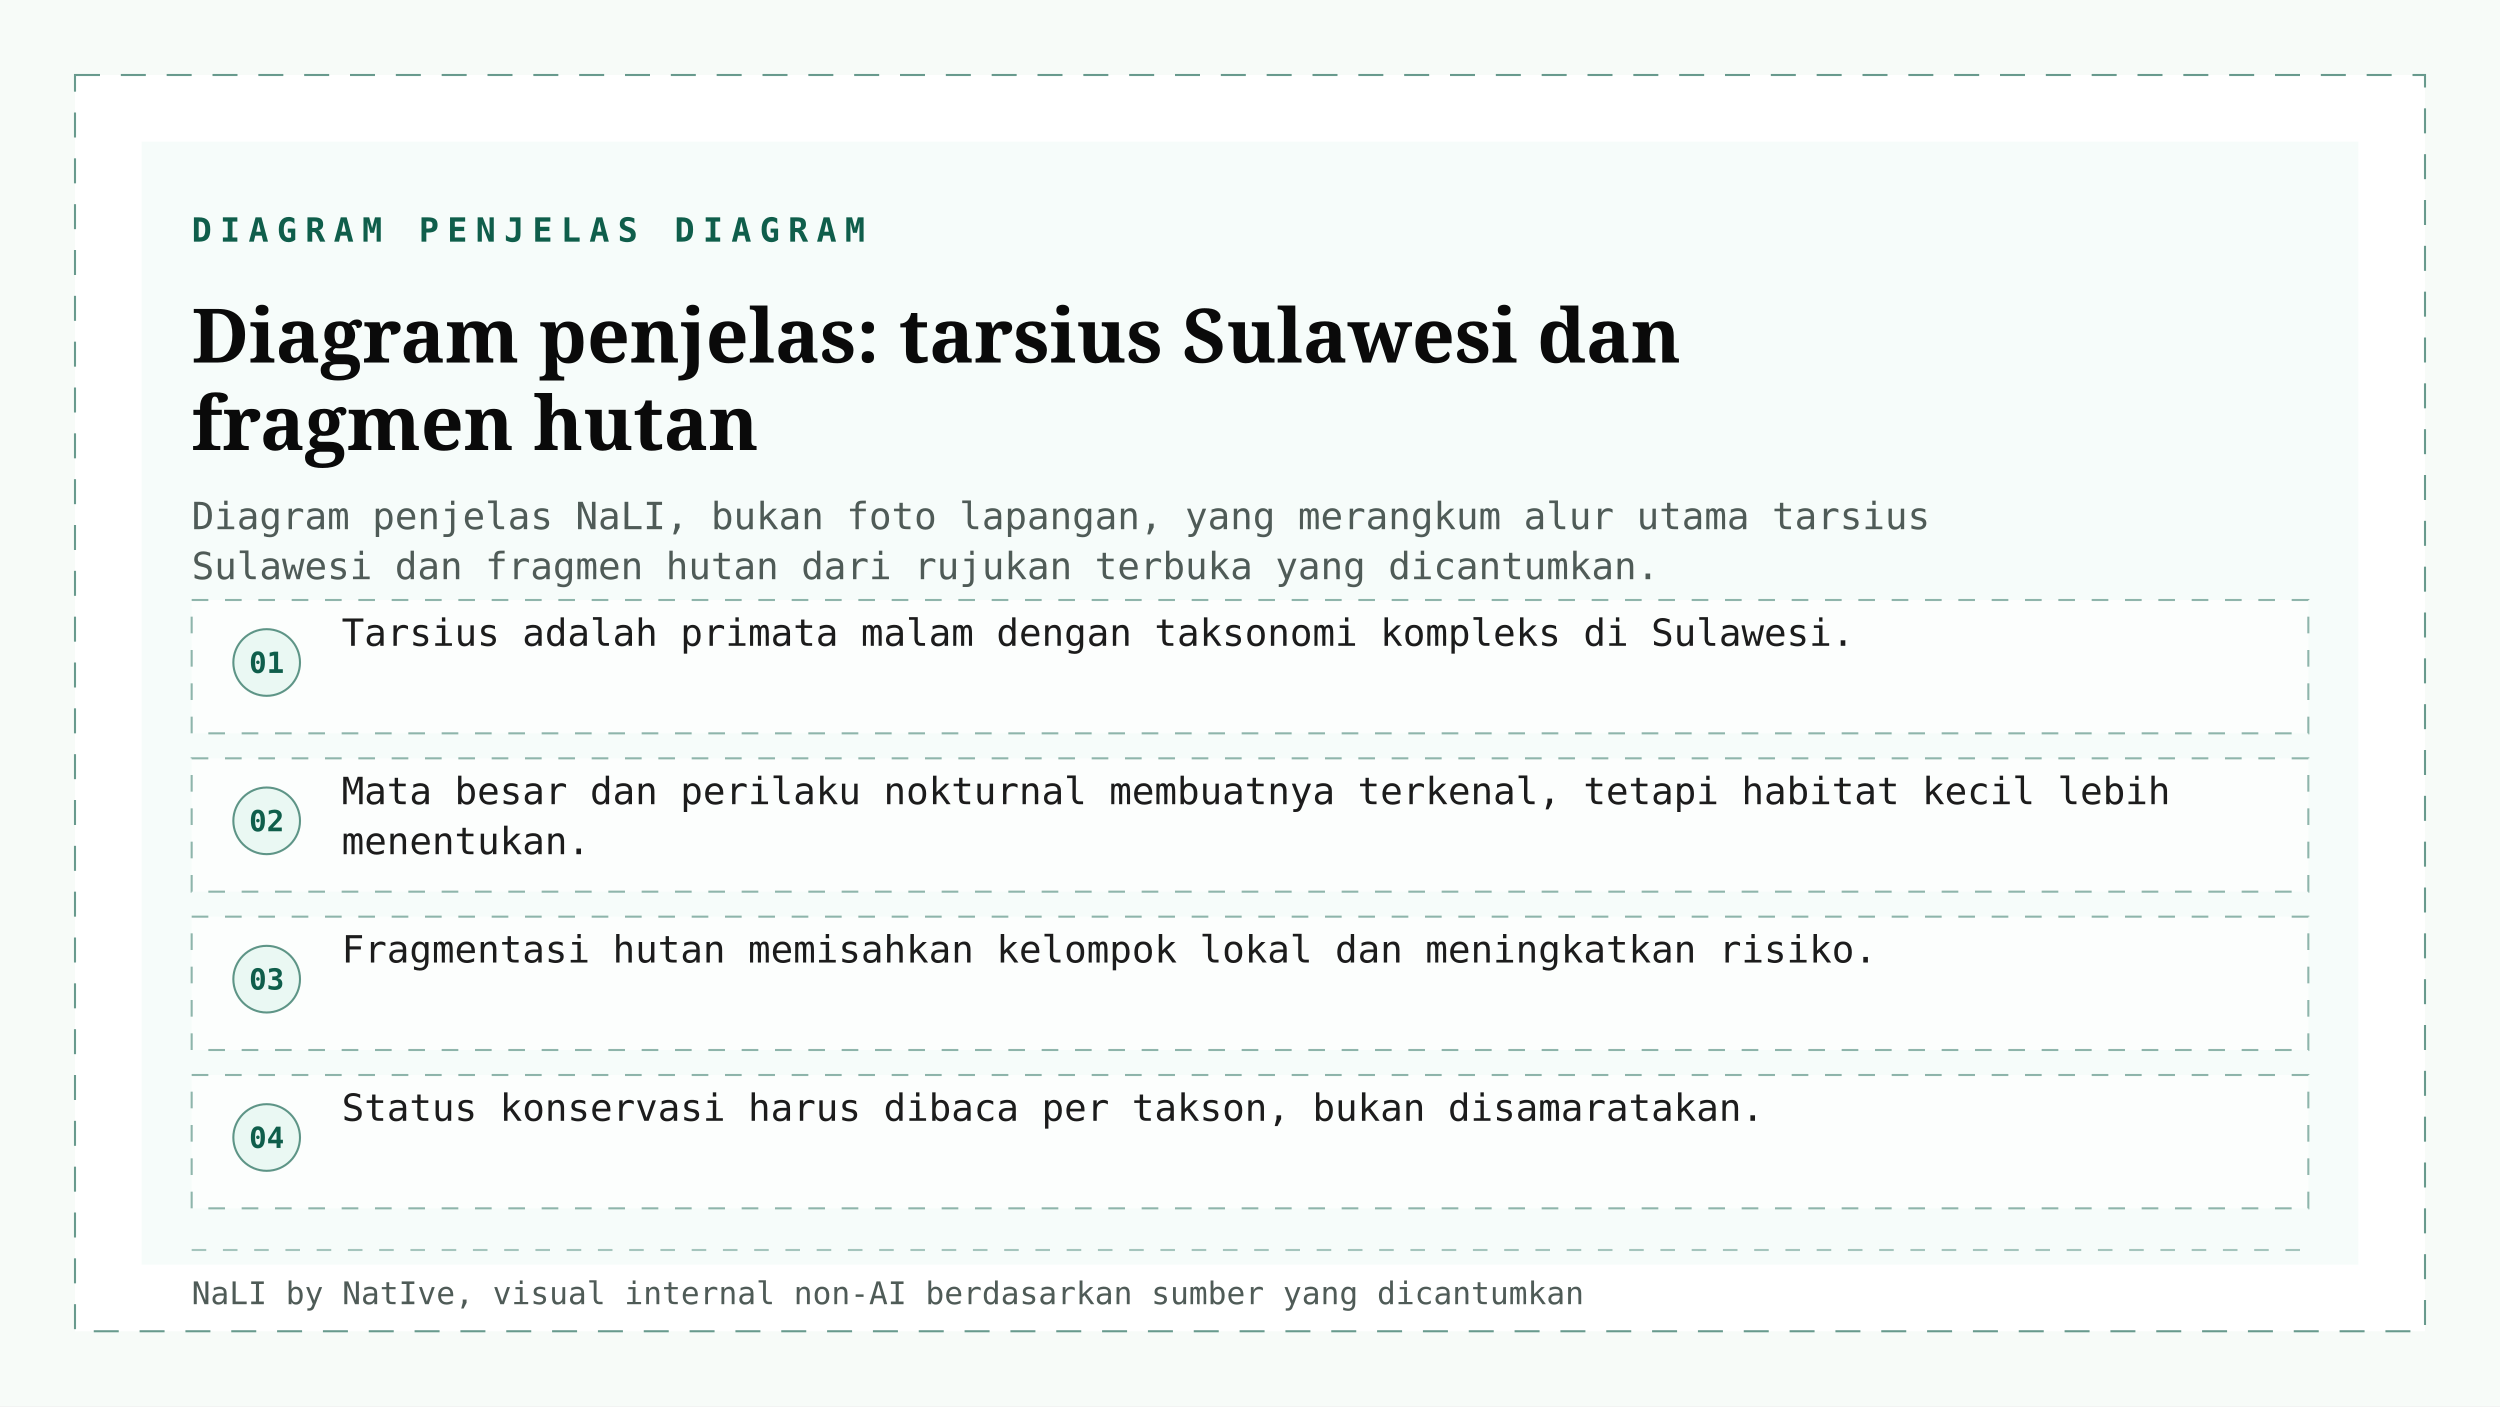
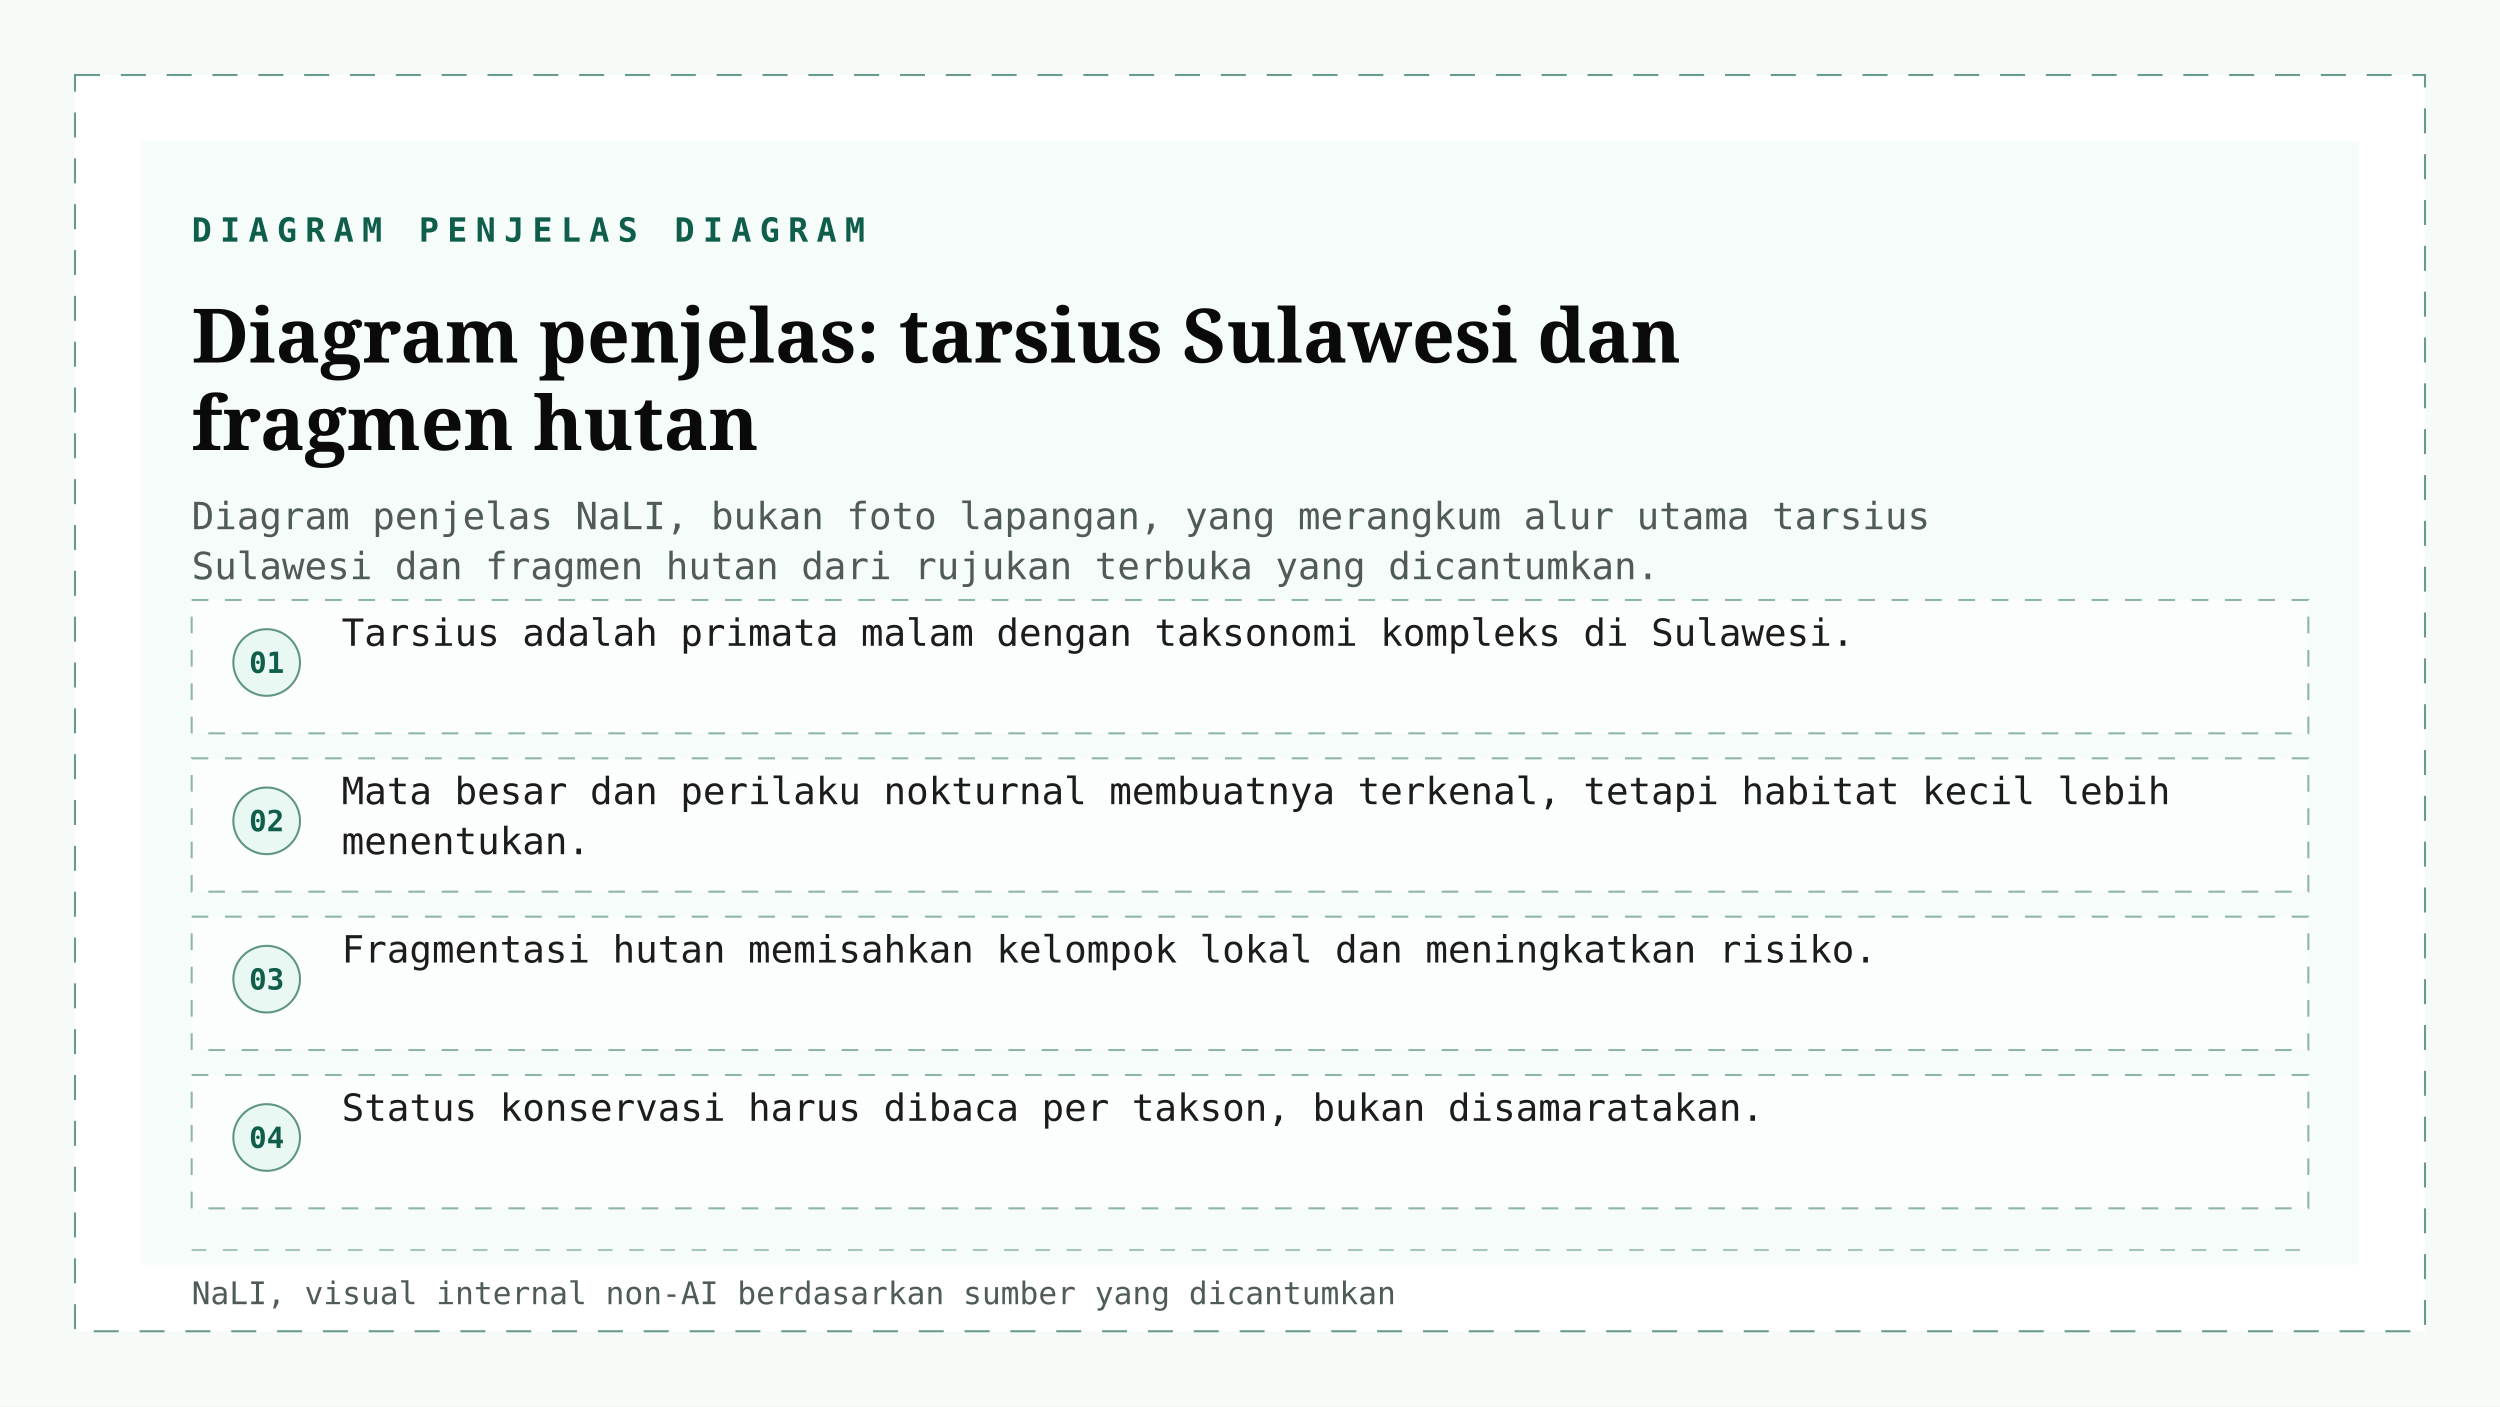
<svg xmlns="http://www.w3.org/2000/svg" viewBox="0 0 1200 675" role="img" aria-label="Diagram penjelas: tarsius Sulawesi dan fragmen hutan">
  <rect width="1200" height="675" fill="#f7fbf8" />
  <rect x="36" y="36" width="1128" height="603" fill="#ffffff" stroke="#0f5e4b" stroke-opacity="0.62" stroke-dasharray="12 10" />
  <rect x="68" y="68" width="1064" height="539" fill="#eaf8f3" fill-opacity="0.42" />
  <text x="92" y="116" font-family="ui-monospace, SFMono-Regular, Menlo, monospace" font-size="16" font-weight="700" letter-spacing="4" fill="#0f5e4b">DIAGRAM PENJELAS DIAGRAM</text>
  <text x="92" y="174" font-family="Georgia, serif" font-size="36" font-weight="700" fill="#0a0a0a">
    <tspan x="92" dy="0">Diagram penjelas: tarsius Sulawesi dan</tspan>
    <tspan x="92" dy="42">fragmen hutan</tspan>
  </text>
  <text x="92" y="254" font-family="ui-monospace, SFMono-Regular, Menlo, monospace" font-size="18" font-weight="400" fill="#4f5b57">
    <tspan x="92" dy="0">Diagram penjelas NaLI, bukan foto lapangan, yang merangkum alur utama tarsius</tspan>
    <tspan x="92" dy="24">Sulawesi dan fragmen hutan dari rujukan terbuka yang dicantumkan.</tspan>
  </text>
  <g>
    <rect x="92" y="288" width="1016" height="64" fill="#ffffff" fill-opacity="0.66" stroke="#0f5e4b" stroke-opacity="0.45" stroke-dasharray="8 8" />
    <circle cx="128" cy="318" r="16" fill="#eaf8f3" stroke="#0f5e4b" stroke-opacity="0.65" />
    <text x="128" y="323" text-anchor="middle" font-family="ui-monospace, SFMono-Regular, Menlo, monospace" font-size="14" font-weight="700" fill="#0f5e4b">01</text>
    <text x="164" y="310" font-family="ui-monospace, SFMono-Regular, Menlo, monospace" font-size="18" font-weight="400" fill="#1c1c1c">
      <tspan x="164" dy="0">Tarsius adalah primata malam dengan taksonomi kompleks di Sulawesi.</tspan>
    </text>
  </g>
  <g>
    <rect x="92" y="364" width="1016" height="64" fill="#ffffff" fill-opacity="0.66" stroke="#0f5e4b" stroke-opacity="0.45" stroke-dasharray="8 8" />
    <circle cx="128" cy="394" r="16" fill="#eaf8f3" stroke="#0f5e4b" stroke-opacity="0.65" />
    <text x="128" y="399" text-anchor="middle" font-family="ui-monospace, SFMono-Regular, Menlo, monospace" font-size="14" font-weight="700" fill="#0f5e4b">02</text>
    <text x="164" y="386" font-family="ui-monospace, SFMono-Regular, Menlo, monospace" font-size="18" font-weight="400" fill="#1c1c1c">
      <tspan x="164" dy="0">Mata besar dan perilaku nokturnal membuatnya terkenal, tetapi habitat kecil lebih</tspan>
      <tspan x="164" dy="24">menentukan.</tspan>
    </text>
  </g>
  <g>
    <rect x="92" y="440" width="1016" height="64" fill="#ffffff" fill-opacity="0.66" stroke="#0f5e4b" stroke-opacity="0.45" stroke-dasharray="8 8" />
    <circle cx="128" cy="470" r="16" fill="#eaf8f3" stroke="#0f5e4b" stroke-opacity="0.65" />
    <text x="128" y="475" text-anchor="middle" font-family="ui-monospace, SFMono-Regular, Menlo, monospace" font-size="14" font-weight="700" fill="#0f5e4b">03</text>
    <text x="164" y="462" font-family="ui-monospace, SFMono-Regular, Menlo, monospace" font-size="18" font-weight="400" fill="#1c1c1c">
      <tspan x="164" dy="0">Fragmentasi hutan memisahkan kelompok lokal dan meningkatkan risiko.</tspan>
    </text>
  </g>
  <g>
    <rect x="92" y="516" width="1016" height="64" fill="#ffffff" fill-opacity="0.66" stroke="#0f5e4b" stroke-opacity="0.45" stroke-dasharray="8 8" />
    <circle cx="128" cy="546" r="16" fill="#eaf8f3" stroke="#0f5e4b" stroke-opacity="0.65" />
    <text x="128" y="551" text-anchor="middle" font-family="ui-monospace, SFMono-Regular, Menlo, monospace" font-size="14" font-weight="700" fill="#0f5e4b">04</text>
    <text x="164" y="538" font-family="ui-monospace, SFMono-Regular, Menlo, monospace" font-size="18" font-weight="400" fill="#1c1c1c">
      <tspan x="164" dy="0">Status konservasi harus dibaca per takson, bukan disamaratakan.</tspan>
    </text>
  </g>
  <line x1="92" y1="600" x2="1108" y2="600" stroke="#0f5e4b" stroke-opacity="0.35" stroke-dasharray="7 8" />
-   <text x="92" y="626" font-family="ui-monospace, SFMono-Regular, Menlo, monospace" font-size="15" fill="#4f5b57">NaLI by NatIve, visual internal non-AI berdasarkan sumber yang dicantumkan</text>
+   <text x="92" y="626" font-family="ui-monospace, SFMono-Regular, Menlo, monospace" font-size="15" fill="#4f5b57">NaLI, visual internal non-AI berdasarkan sumber yang dicantumkan</text>
</svg>
